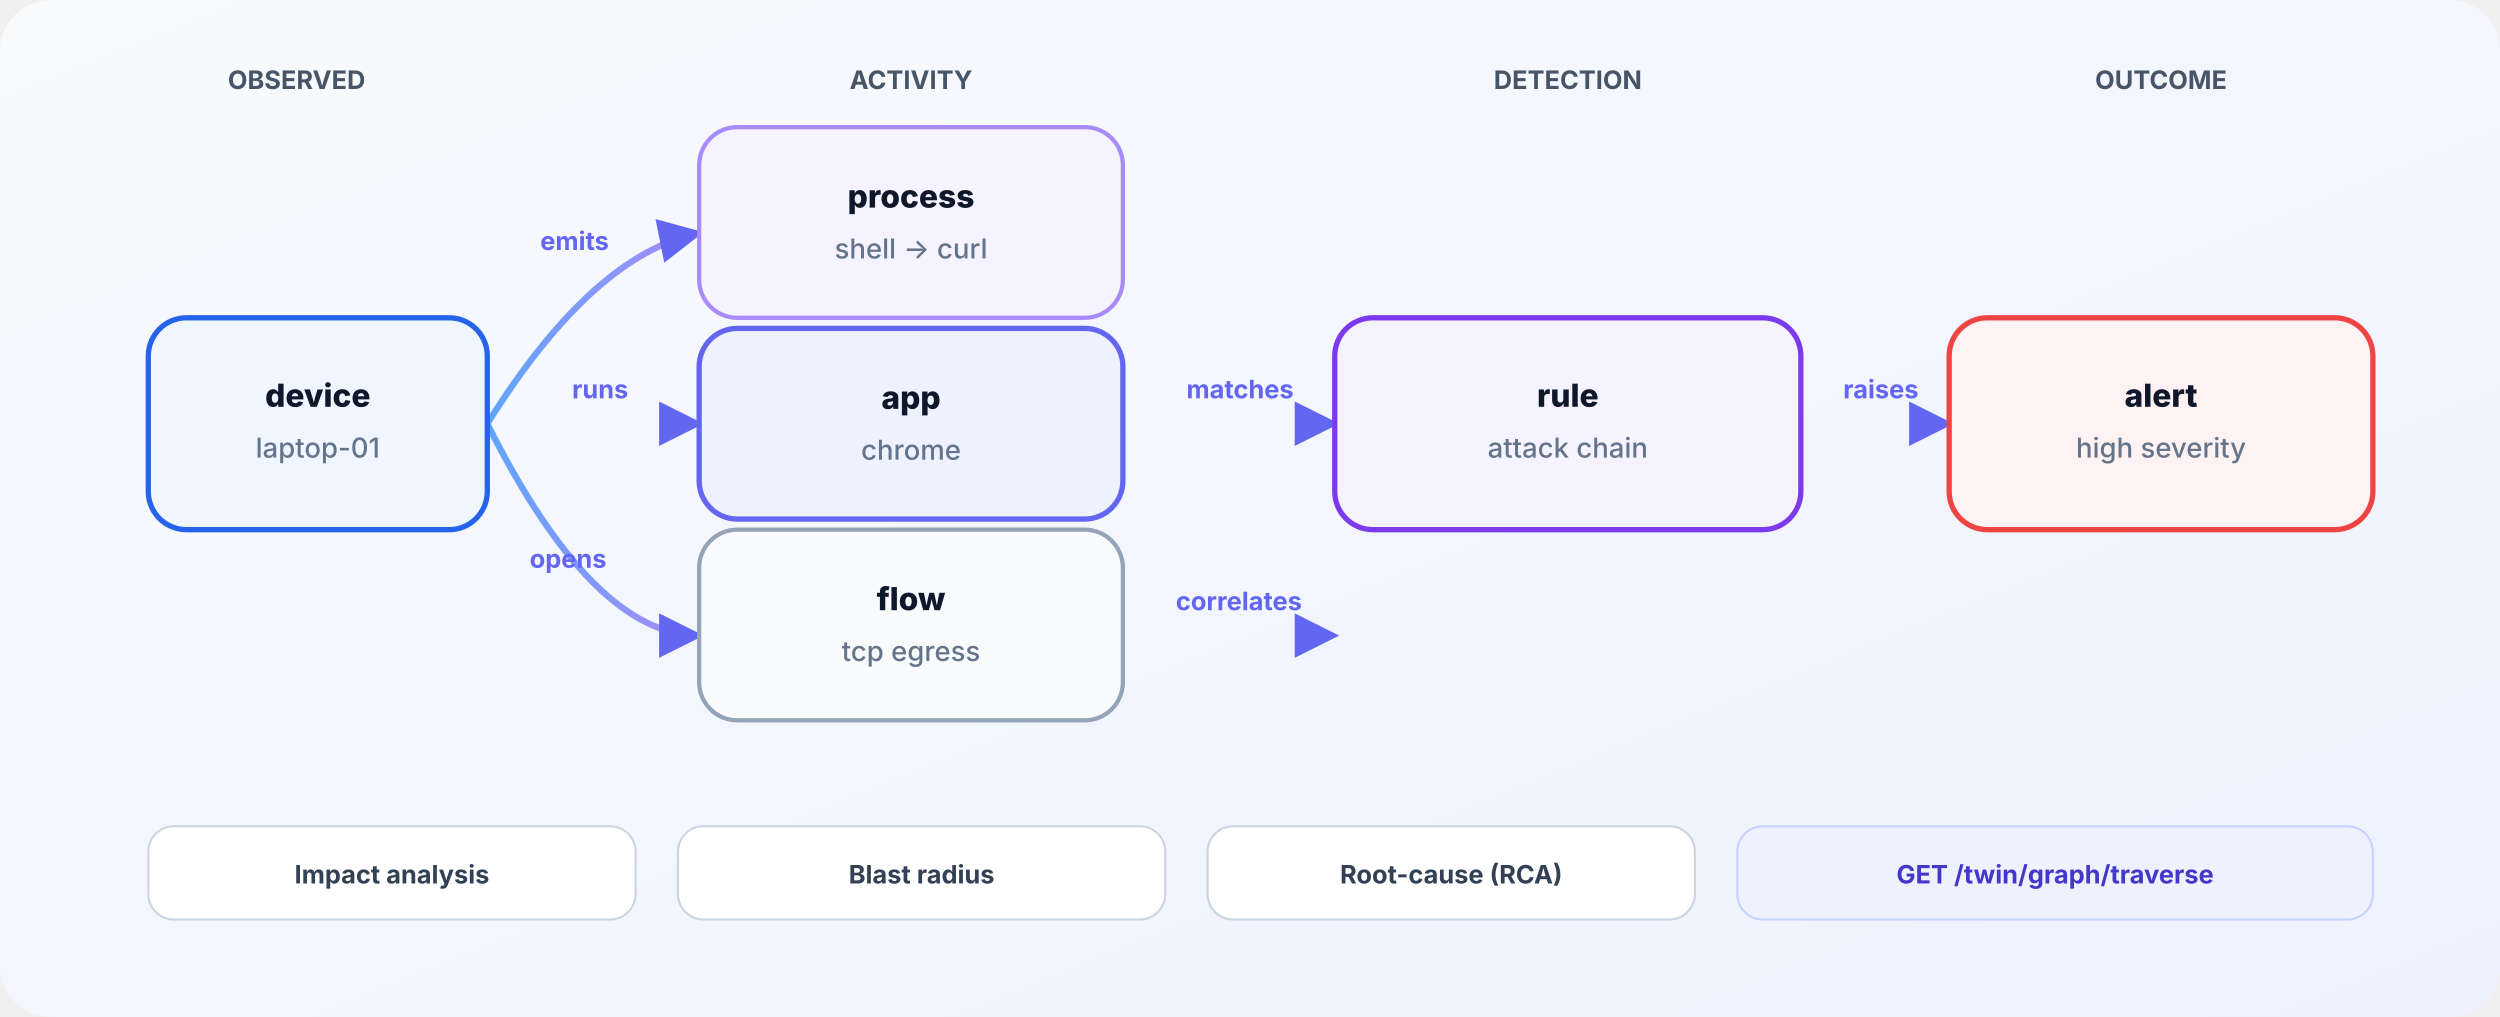
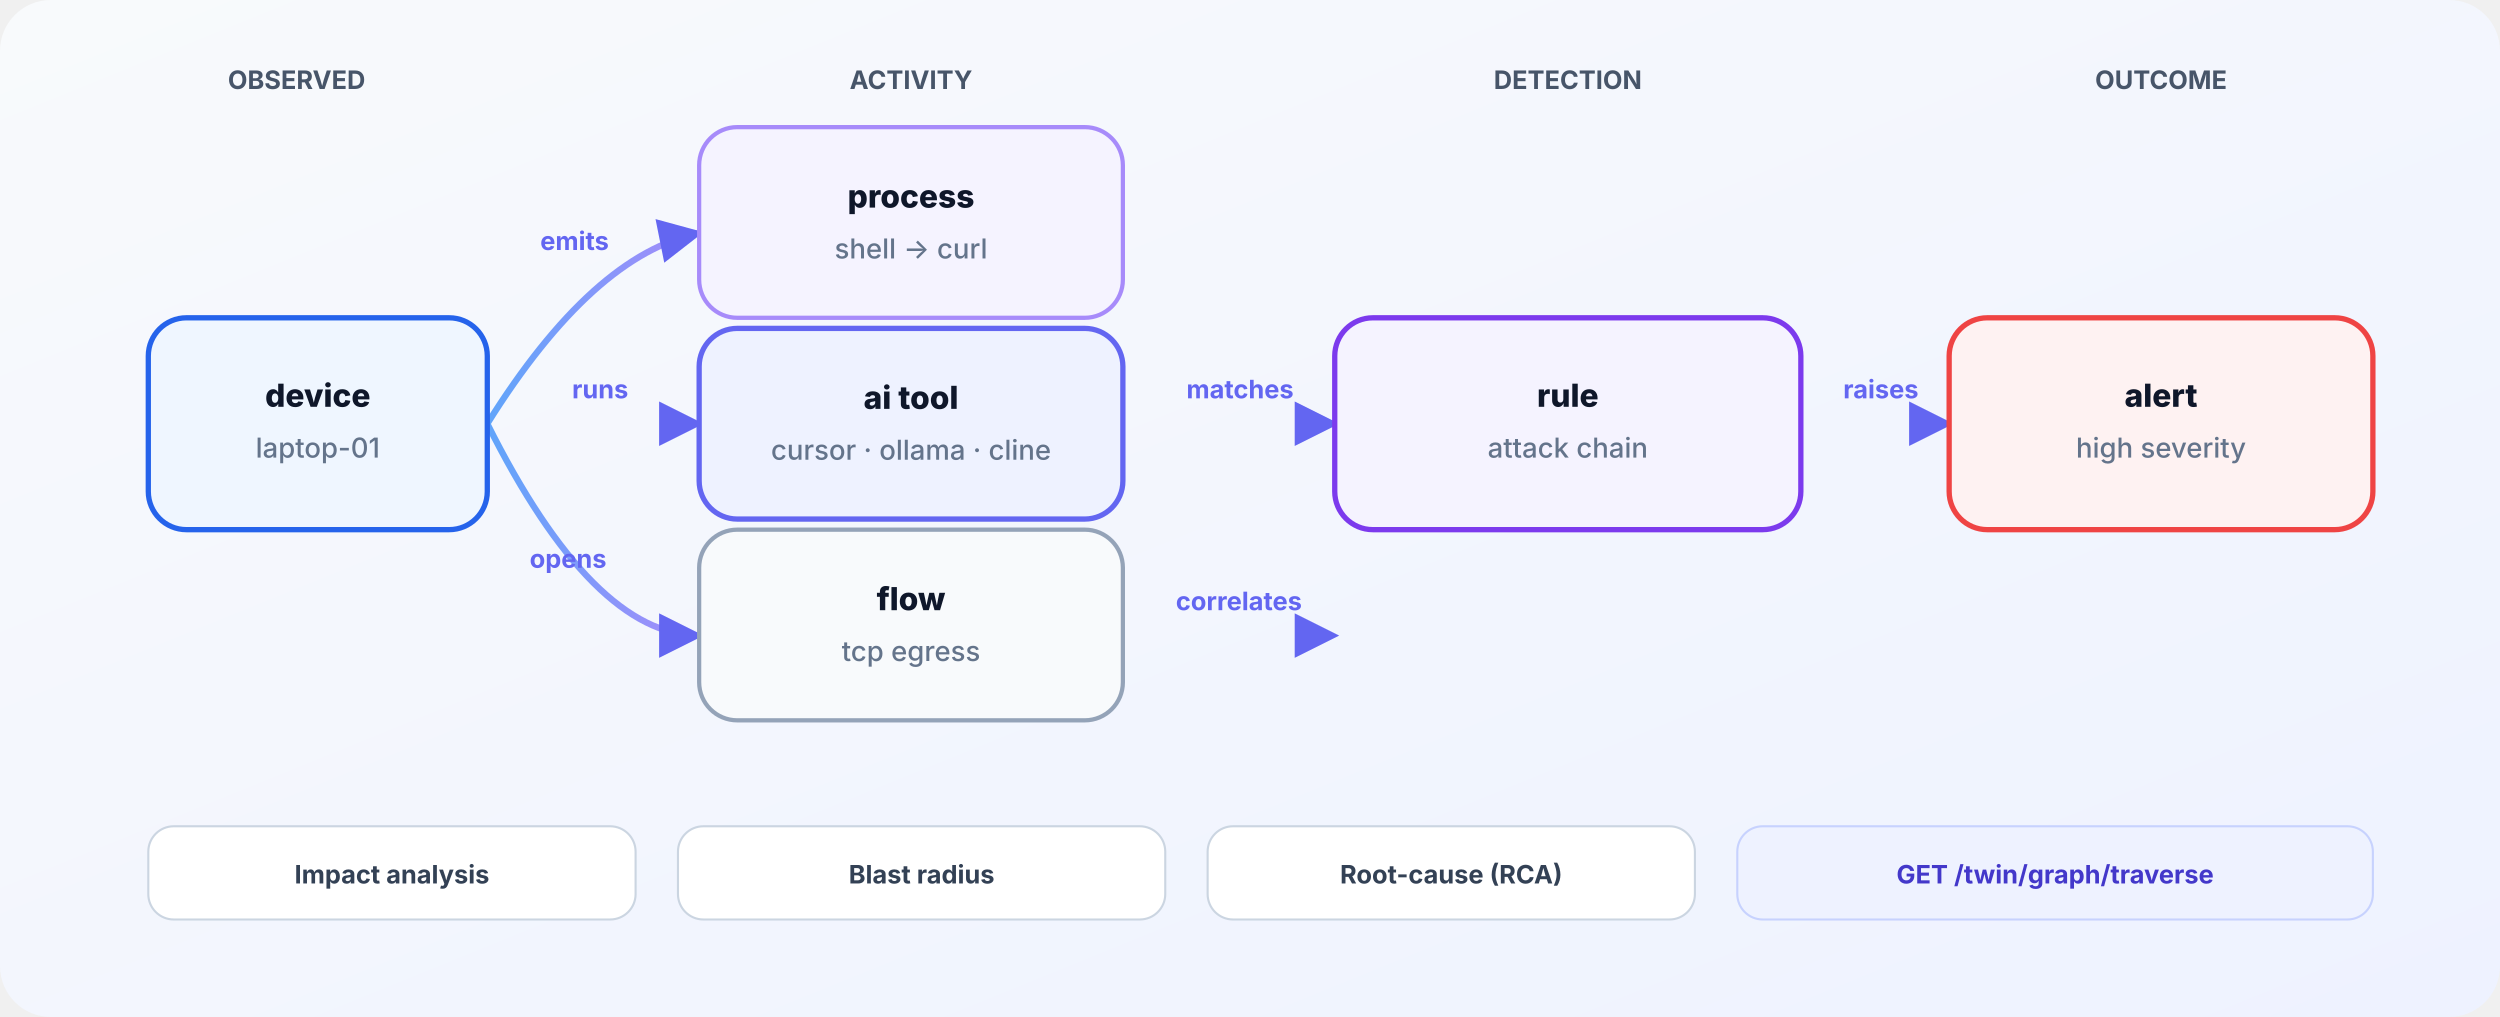
<svg xmlns="http://www.w3.org/2000/svg" viewBox="0 0 1180 480" role="img" aria-labelledby="obs-title obs-desc">
  <defs>
    <linearGradient id="obs-bg" x1="0%" y1="0%" x2="100%" y2="100%">
      <stop offset="0%" stop-color="#F8FAFC" />
      <stop offset="100%" stop-color="#EEF2FF" />
    </linearGradient>
    <linearGradient id="obs-line" x1="0%" y1="0%" x2="100%" y2="0%">
      <stop offset="0%" stop-color="#60A5FA" />
      <stop offset="100%" stop-color="#A78BFA" />
    </linearGradient>
    <marker id="obs-arr" viewBox="0 0 10 10" refX="9" refY="5" markerWidth="7" markerHeight="7" orient="auto">
      <path d="M0 0 L10 5 L0 10 z" fill="#6366F1" />
    </marker>
    <style>
      .h { font-family: ui-sans-serif, system-ui, -apple-system, Segoe UI, sans-serif; font-size: 18px; font-weight: 800; fill: #0F172A; }
      .s { font-family: ui-sans-serif, system-ui, -apple-system, Segoe UI, sans-serif; font-size: 13px; font-weight: 500; fill: #64748B; }
      .n { font-family: ui-sans-serif, system-ui, -apple-system, Segoe UI, sans-serif; font-size: 15px; font-weight: 800; fill: #0F172A; }
      .rel { font-family: ui-sans-serif, system-ui, -apple-system, Segoe UI, sans-serif; font-size: 12px; font-weight: 700; fill: #6366F1; }
      .cap { font-family: ui-sans-serif, system-ui, -apple-system, Segoe UI, sans-serif; font-size: 12px; font-weight: 700; fill: #475569; }
      .pill { font-family: ui-sans-serif, system-ui, -apple-system, Segoe UI, sans-serif; font-size: 12px; font-weight: 700; }
    </style>
  </defs>
  <rect width="1180" height="480" rx="24" fill="url(#obs-bg)" />
  <text class="cap" x="140" y="42" text-anchor="middle">OBSERVED</text>
  <text class="cap" x="430" y="42" text-anchor="middle">ACTIVITY</text>
  <text class="cap" x="740" y="42" text-anchor="middle">DETECTION</text>
  <text class="cap" x="1020" y="42" text-anchor="middle">OUTCOME</text>
  <g fill="none" stroke="url(#obs-line)" stroke-width="3" stroke-linecap="round" marker-end="url(#obs-arr)">
    <path d="M230 200 H330" />
    <path d="M230 200 Q280 120 330 110" />
    <path d="M230 200 Q280 300 330 300" />
    <path d="M530 200 H630" />
    <path d="M530 300 H630" stroke-dasharray="7 5" />
    <path d="M850 200 H920" />
  </g>
  <text class="rel" x="270" y="188">runs</text>
  <text class="rel" x="255" y="118">emits</text>
  <text class="rel" x="250" y="268">opens</text>
  <text class="rel" x="560" y="188">matches</text>
  <text class="rel" x="555" y="288">correlates</text>
  <text class="rel" x="870" y="188">raises</text>
  <g transform="translate(70,150)">
    <rect width="160" height="100" rx="18" fill="#EFF6FF" stroke="#2563EB" stroke-width="2.5" />
    <text class="n" x="80" y="42" text-anchor="middle">device</text>
    <text class="s" x="80" y="66" text-anchor="middle">laptop-01</text>
  </g>
  <g transform="translate(330,60)">
    <rect width="200" height="90" rx="18" fill="#F5F3FF" stroke="#A78BFA" stroke-width="2" />
    <text class="n" x="100" y="38" text-anchor="middle">process</text>
    <text class="s" x="100" y="62" text-anchor="middle">shell -&gt; curl</text>
  </g>
  <g transform="translate(330,155)">
    <rect width="200" height="90" rx="18" fill="#EEF2FF" stroke="#6366F1" stroke-width="2.5" />
-     <text class="n" x="100" y="38" text-anchor="middle">app</text>
-     <text class="s" x="100" y="62" text-anchor="middle">chrome</text>
+     <text class="n" x="100" y="38" text-anchor="middle">ai tool</text>
+     <text class="s" x="100" y="62" text-anchor="middle">cursor · ollama · cline</text>
  </g>
  <g transform="translate(330,250)">
    <rect width="200" height="90" rx="18" fill="#F8FAFC" stroke="#94A3B8" stroke-width="2" />
    <text class="n" x="100" y="38" text-anchor="middle">flow</text>
    <text class="s" x="100" y="62" text-anchor="middle">tcp egress</text>
  </g>
  <g transform="translate(630,150)">
    <rect width="220" height="100" rx="18" fill="#F5F3FF" stroke="#7C3AED" stroke-width="2.5" />
    <text class="n" x="110" y="42" text-anchor="middle">rule</text>
    <text class="s" x="110" y="66" text-anchor="middle">attack chain</text>
  </g>
  <g transform="translate(920,150)">
    <rect width="200" height="100" rx="18" fill="#FEF2F2" stroke="#EF4444" stroke-width="2.5" />
    <text class="n" x="100" y="42" text-anchor="middle">alert</text>
    <text class="s" x="100" y="66" text-anchor="middle">high severity</text>
  </g>
  <g transform="translate(70,390)">
    <rect width="230" height="44" rx="12" fill="#FFFFFF" stroke="#CBD5E1" />
    <text class="pill" x="115" y="27" text-anchor="middle" fill="#334155">Impact analysis</text>
    <rect x="250" width="230" height="44" rx="12" fill="#FFFFFF" stroke="#CBD5E1" />
    <text class="pill" x="365" y="27" text-anchor="middle" fill="#334155">Blast radius</text>
    <rect x="500" width="230" height="44" rx="12" fill="#FFFFFF" stroke="#CBD5E1" />
    <text class="pill" x="615" y="27" text-anchor="middle" fill="#334155">Root-cause (RCA)</text>
    <rect x="750" width="300" height="44" rx="12" fill="#EEF2FF" stroke="#C7D2FE" />
    <text class="pill" x="900" y="27" text-anchor="middle" fill="#4338CA">GET /twin/graph/traverse</text>
  </g>
</svg>
